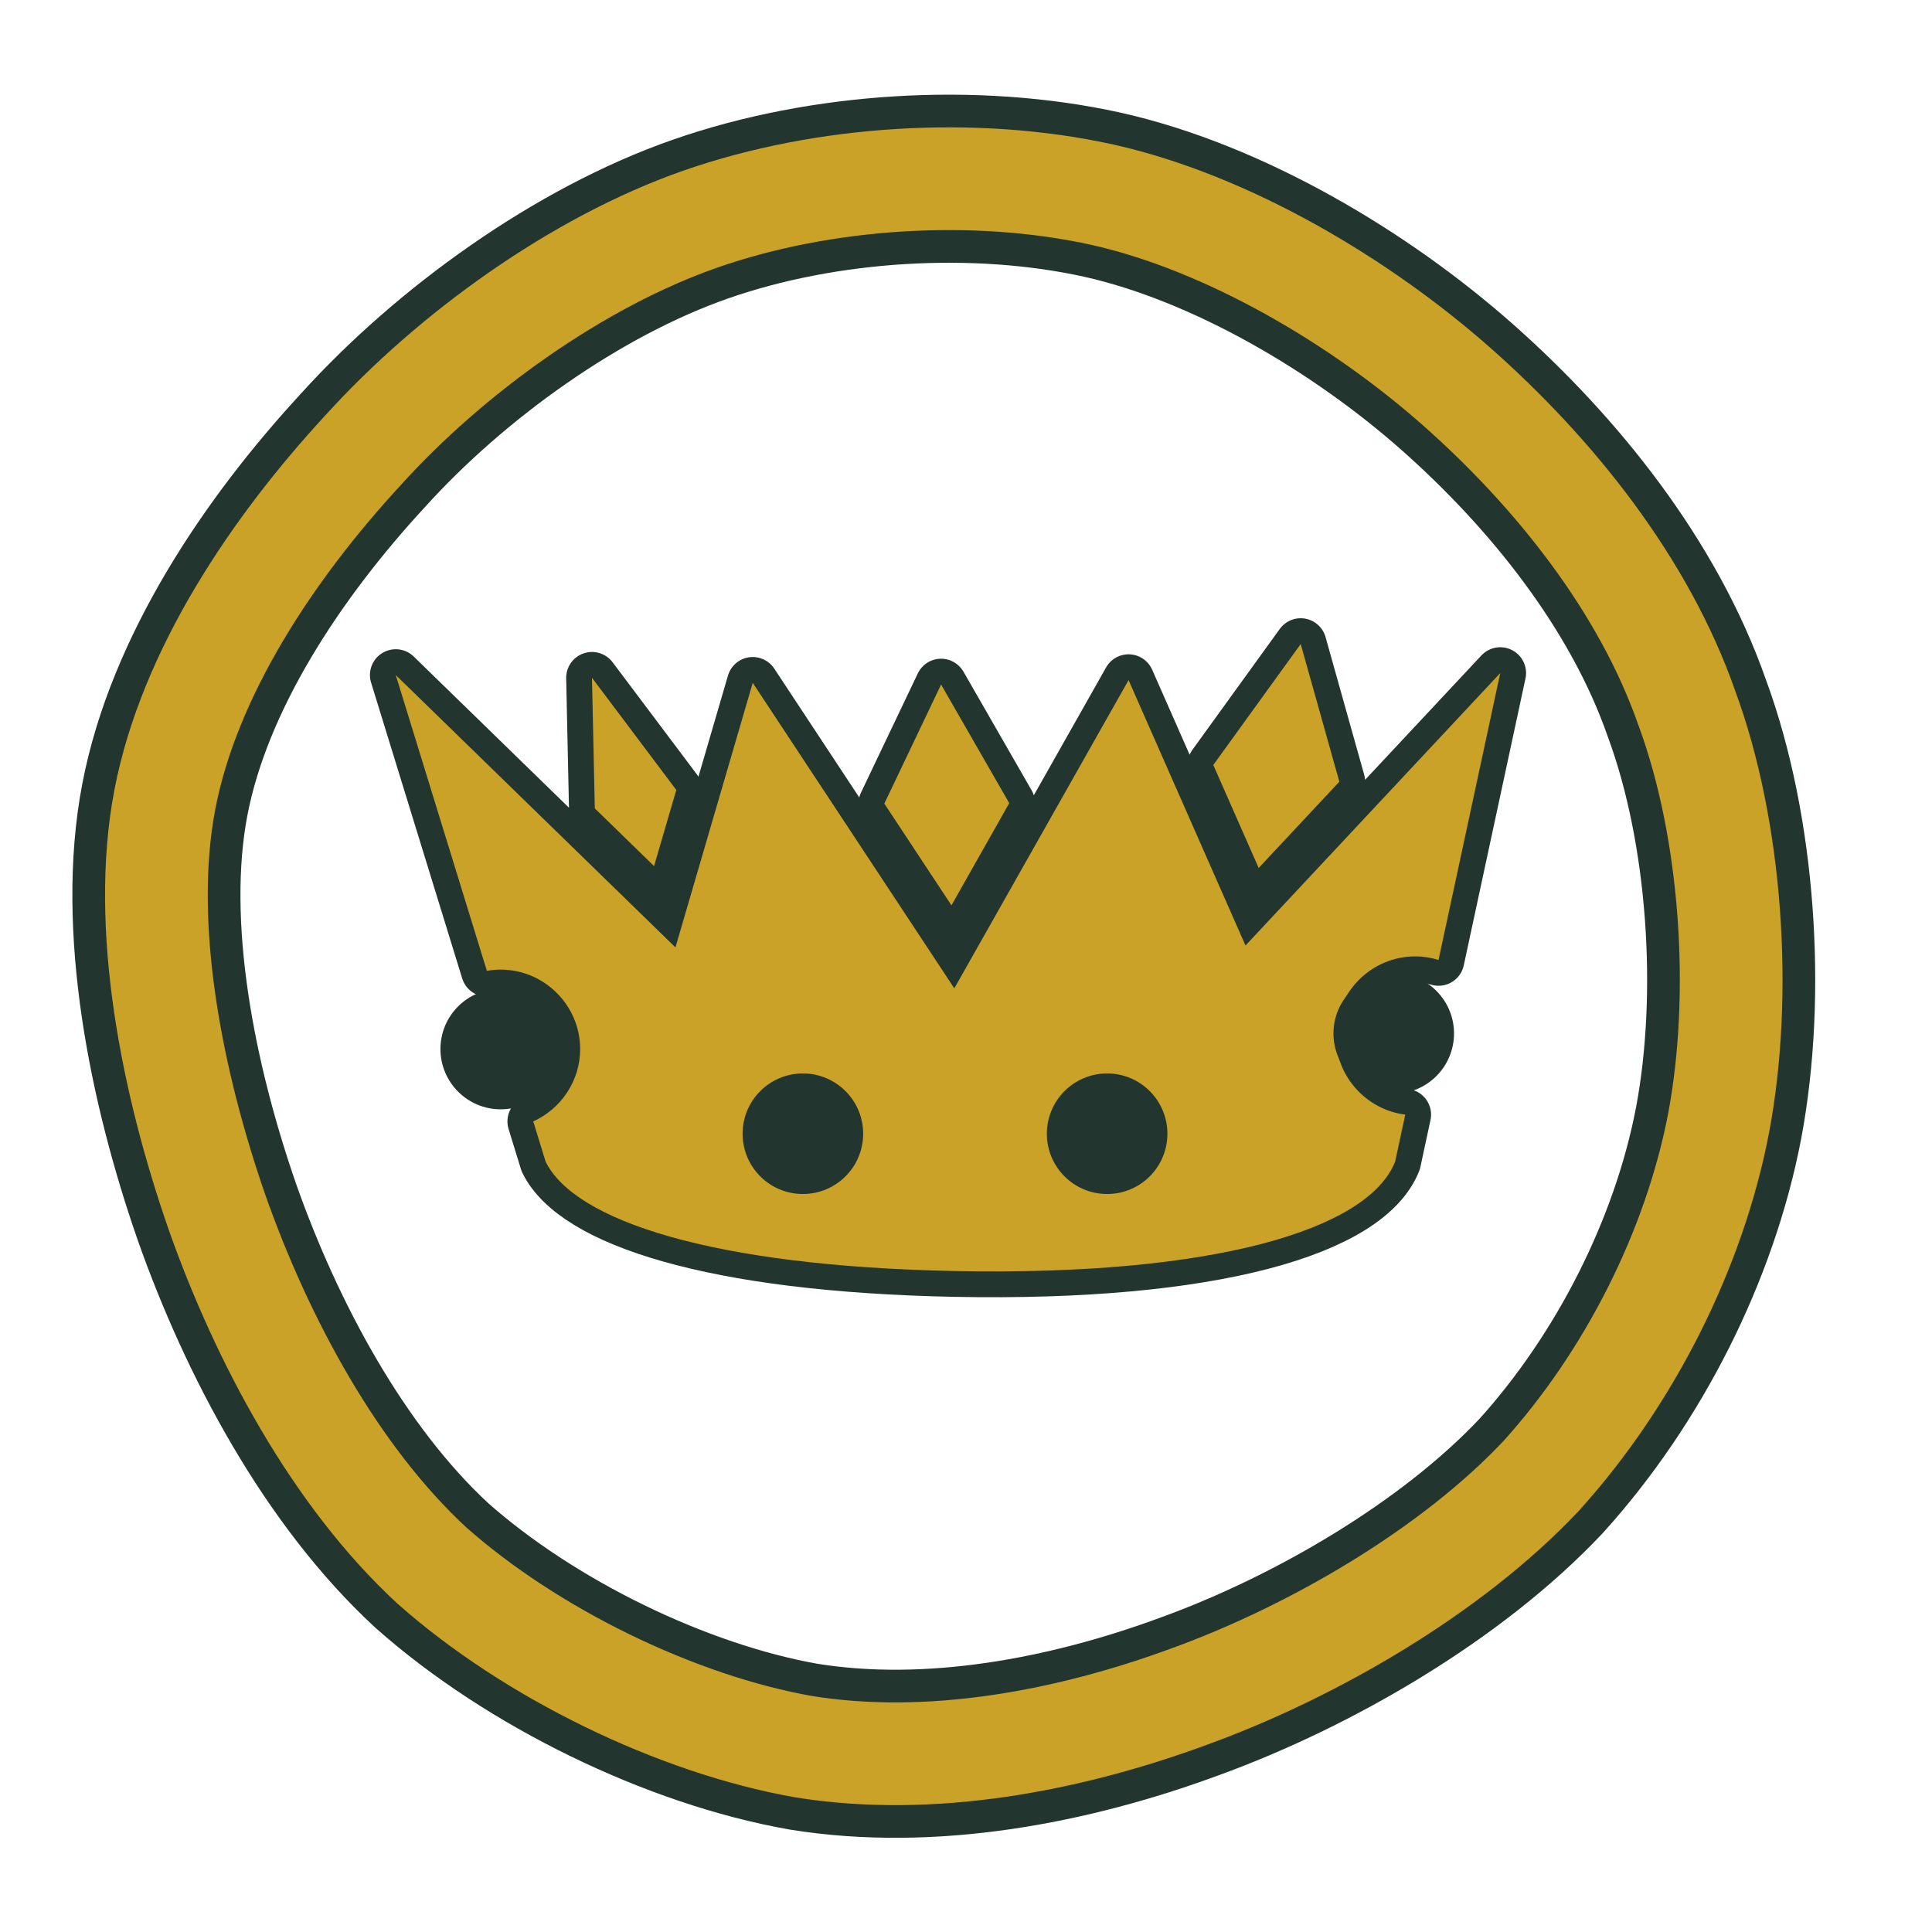
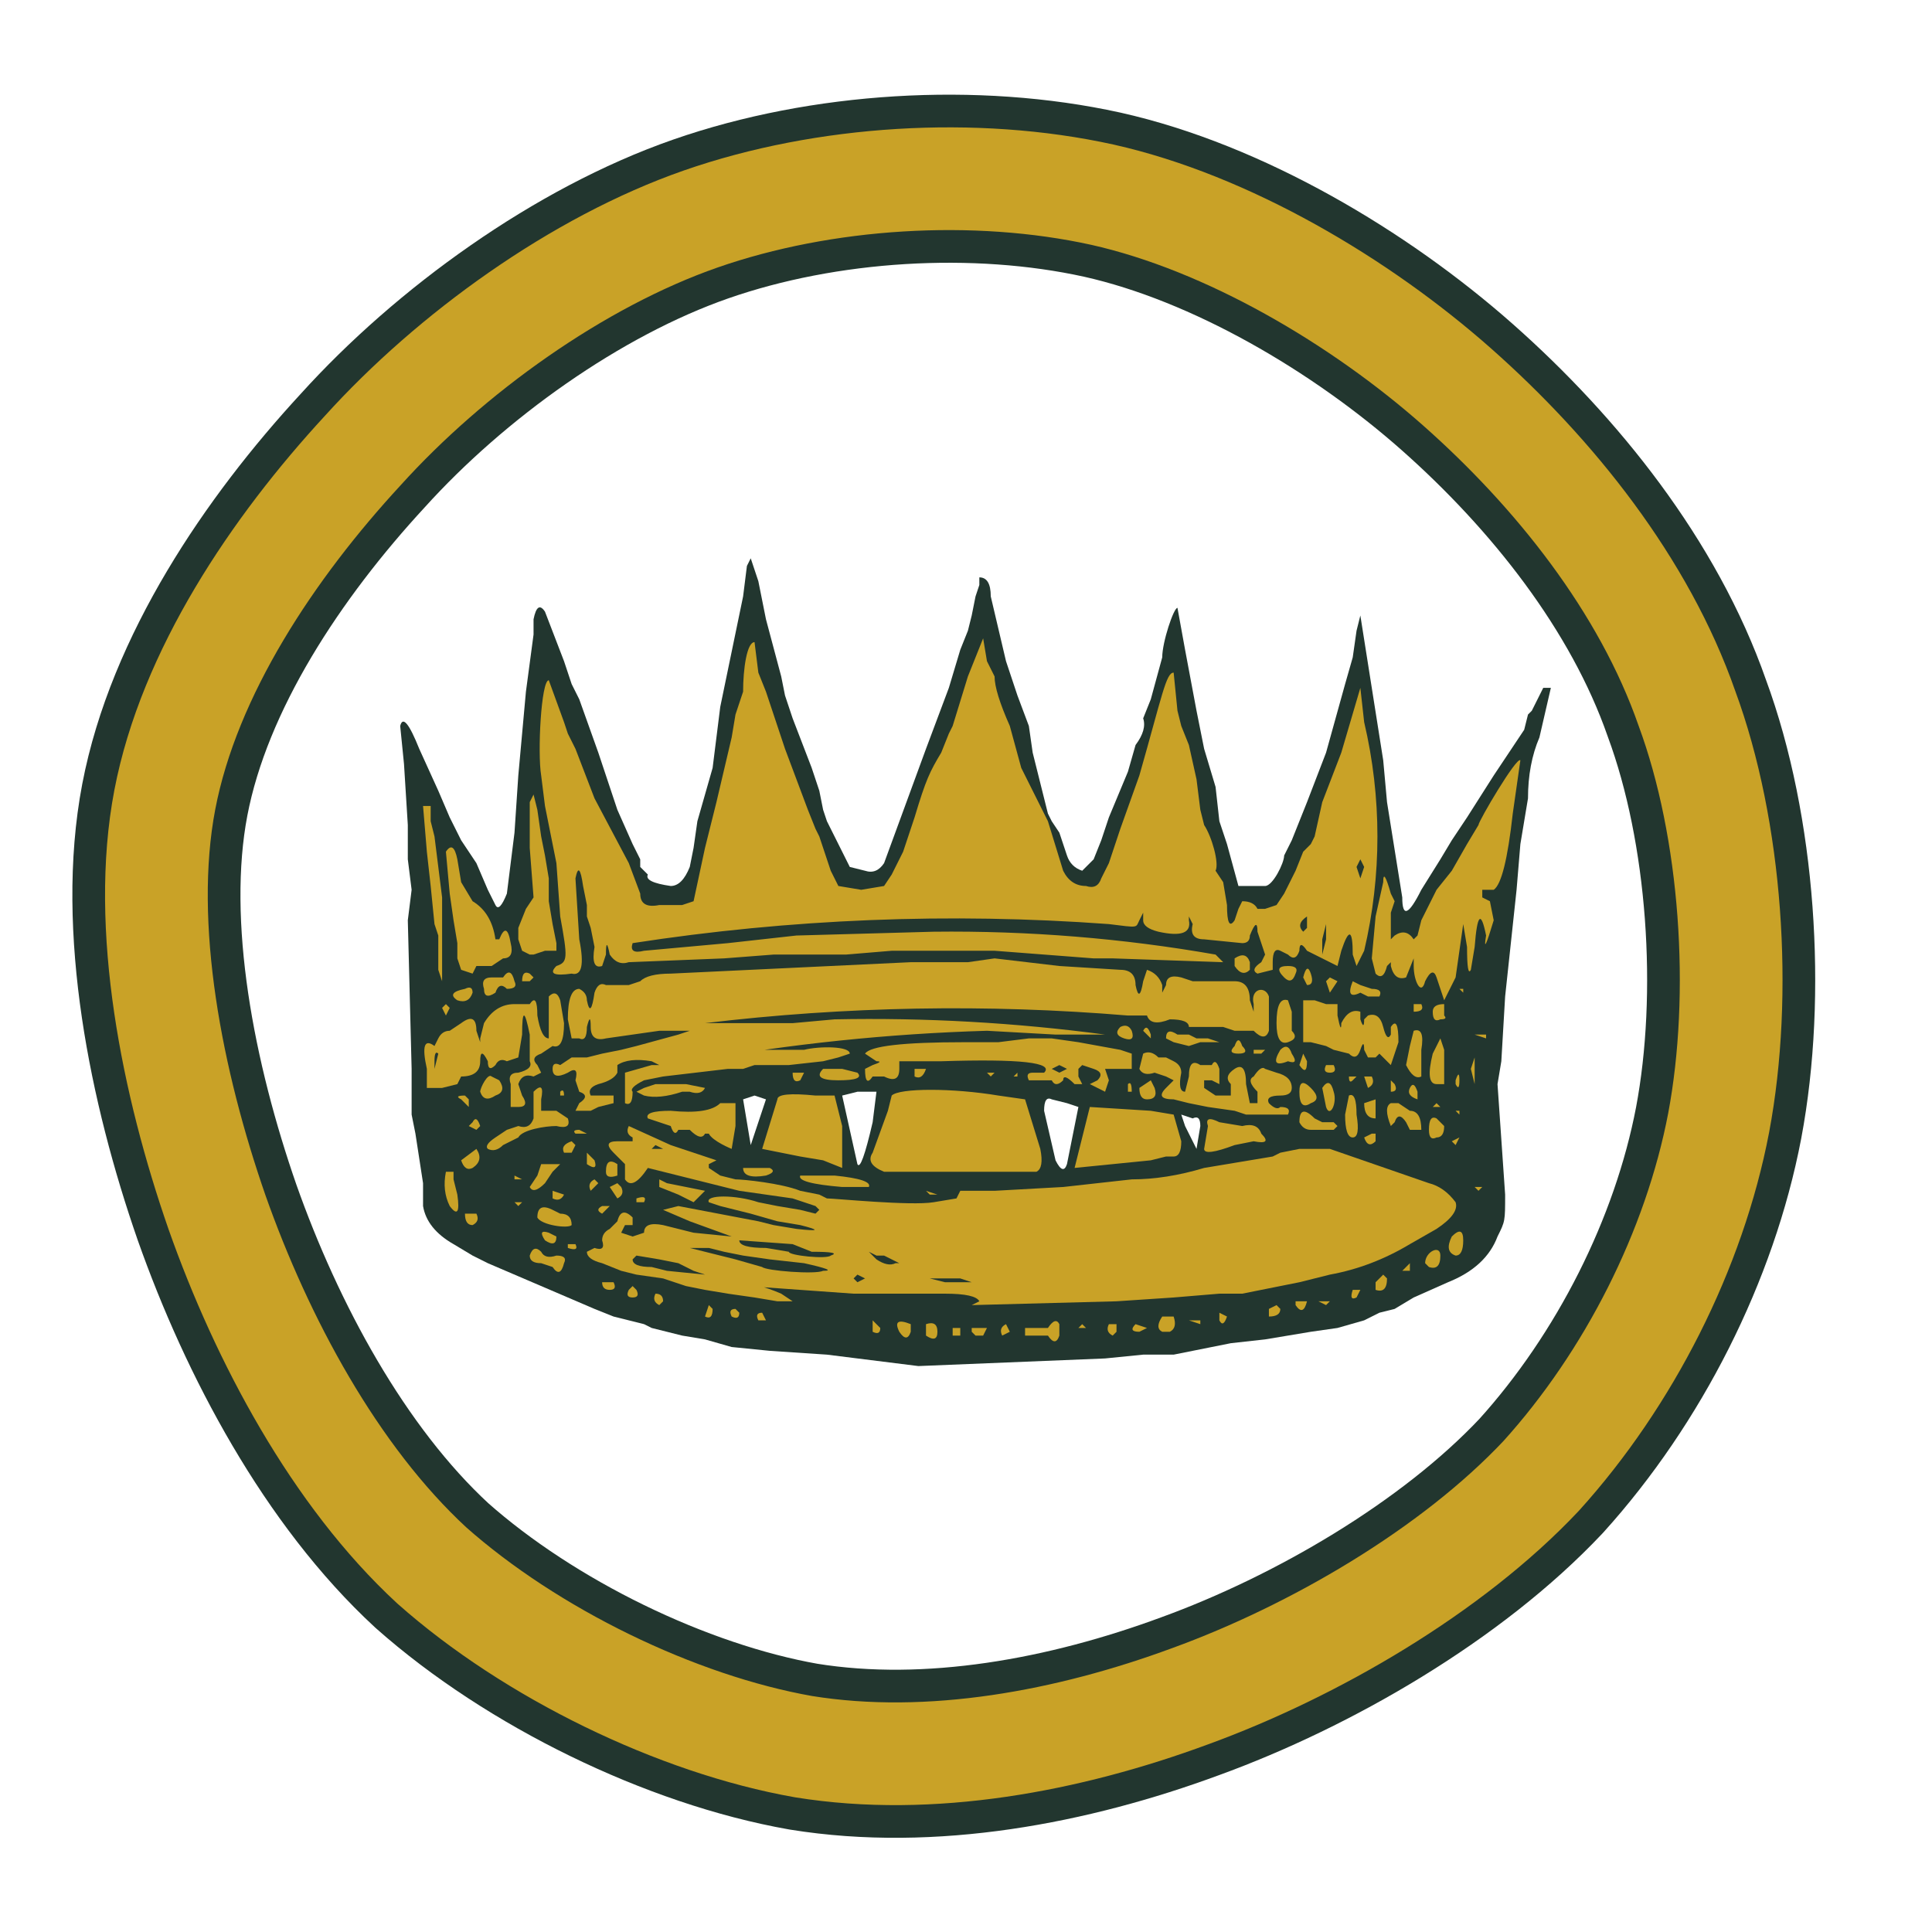
<svg xmlns="http://www.w3.org/2000/svg" width="300" height="300" viewBox="0 0 300 300">
  <g transform="translate(5 5) scale(2.9)">
    <path d="M90.3 58.4C89 65.2 85.5 72.1 80.8 77.3C76 82.4 68.6 86.7 62 89.1C55.5 91.5 48.1 92.9 41.3 91.8C34.5 90.6 26.7 86.8 21.4 82.1C16.2 77.3 12.3 70 9.9 63.2C7.5 56.3 5.8 47.9 7.1 41.1C8.4 34.3 12.9 27.6 17.7 22.4C22.4 17.2 29.2 12.3 35.8 10C42.4 7.7 50.5 7.2 57.3 8.7C64 10.2 71.1 14.4 76.3 19C81.5 23.6 86.3 29.6 88.6 36.2C91 42.7 91.6 51.5 90.3 58.4Z" fill="none" stroke="#22362f" stroke-width="9" stroke-linejoin="round" />
  </g>
  <g transform="translate(5 5) scale(2.9)">
    <path d="M90.3 58.4C89 65.2 85.5 72.1 80.8 77.3C76 82.4 68.6 86.7 62 89.1C55.5 91.5 48.1 92.9 41.3 91.8C34.5 90.6 26.7 86.8 21.4 82.1C16.2 77.3 12.3 70 9.9 63.2C7.5 56.3 5.8 47.9 7.1 41.1C8.4 34.3 12.9 27.6 17.7 22.4C22.4 17.2 29.2 12.3 35.8 10C42.4 7.7 50.5 7.2 57.3 8.7C64 10.2 71.1 14.4 76.3 19C81.5 23.6 86.3 29.6 88.6 36.2C91 42.7 91.6 51.5 90.3 58.4Z" fill="none" stroke="#c9a227" stroke-width="5.5" stroke-linejoin="round" />
  </g>
-   <g transform="translate(55 57) scale(0.36)">
-     <line x1="129.34" y1="215.24" x2="138.57" y2="250.31" stroke="#22362f" stroke-width="22.26" stroke-linecap="round" />
-     <line x1="257.62" y1="232.17" x2="258.85" y2="267.97" stroke="#22362f" stroke-width="22.26" stroke-linecap="round" />
-     <line x1="390.13" y1="216.05" x2="384.44" y2="249.5" stroke="#22362f" stroke-width="22.26" stroke-linecap="round" />
-     <path d="m408.256 119.46-37.7 52.165 19.57 44.426 34.8-37.214-16.67-59.375zm86.074 12.513L384.44 249.498 334.01 135.02l-75.162 132.947-86.948-131.78-33.334 114.122L17.922 132.83l39.3 127.6c1.945-.348 3.94-.54 5.98-.54 18.812 0 34.26 15.452 34.26 34.262 0 13.823-8.346 25.822-20.235 31.22l5.337 17.33c12.425 25.466 71.863 45.152 176.582 47.206 110.805 2.174 178.12-17.54 189.854-47.207h-.002l4.357-20.26c-16.836-2.114-30.02-16.612-30.02-33.986 0-18.81 15.45-34.262 34.263-34.262 3.513 0 6.91.54 10.11 1.54l26.622-123.762zm-391.77 2.04 1.22 56.337 25.56 24.89 9.592-32.842-36.37-48.386zm150.585 2.91-24.483 51.36 28.955 43.885 24.922-44.08-29.395-51.166z" fill="#c9a227" stroke="#22362f" stroke-width="22.26" stroke-linejoin="round" paint-order="stroke" />
-     <circle cx="63.2" cy="294.15" r="26" fill="#22362f" />
-     <circle cx="193.53" cy="330.68" r="26" fill="#22362f" />
-     <circle cx="324.76" cy="330.68" r="26" fill="#22362f" />
-     <circle cx="448.39" cy="287.43" r="26" fill="#22362f" />
-   </g>
+   <svg x="58" y="58" width="184" height="184" viewBox="54 72 311 218" fill="#22362f">
+     <defs>
+       <clipPath id="a">
+         <path d="M54 72h311v218H54Z" />
+       </clipPath>
+     </defs>
+     <g fill="none" stroke="none" stroke-dasharray="none" clip-path="url(#a)">
+       <path fill="#22362f" d="m152 76-1 8-6 29-1 8-1 8-2 7-2 7-1 7-1 5q-2 5-5 5-7-1-6-3l-2-2v-2l-2-4-4-9-3-9-2-6-5-14-2-4-2-6-5-13q-2-3-3 2v4l-2 15-2 22-1 15-2 16q-2 5-3 3l-2-4-3-7-4-6-3-6-3-7-5-11q-4-10-5-6l1 10 1 16v9l1 8-1 8 1 39v12l1 5 2 13v6q1 6 8 10l5 3 4 2 28 12 5 2 4 1 4 1 2 1 4 1 4 1 6 1 7 2 10 1 15 1 24 3 49-2 10-1h8l15-3 9-1 6-1 6-1 7-1 7-2 4-2 4-1 5-3 9-4q10-4 13-12c2-4 2-4 2-11l-2-29 1-6 1-17 3-28 1-12 2-12q0-9 3-16l3-13h-2l-3 6-1 1-1 4-4 6-4 6-7 11-4 6-3 5-5 8q-5 10-5 2l-4-25-1-11-6-38-1 4-1 7-2 7-5 18-5 13-4 10-2 4c0 2-3 8-5 8h-7l-3-11-2-6-1-9-3-10-2-10-3-16-2-11c-1 0-4 9-4 13l-3 11-2 5q1 3-2 7l-2 7-5 12-2 6-2 5-3 3q-3-1-4-4l-1-3-1-3-2-3-1-2-4-16-1-7-3-8-3-9-4-17q0-5-3-5v2l-1 3-1 5-1 4-2 5-3 10-6 16-11 30q-2 3-5 2l-4-1-6-12-1-3-1-5-2-6-5-13-2-6-1-5-4-15-2-10-2-6zm34 138-1 8q-3 13-4 11l-4-18 4-1zm50 3 3 1-3 15q-1 3-3-1l-3-13q0-4 2-3zm-79-1-4 12-2-12 3-1zm114 7-1 6-1-2-2-4-1-3 3 1q2-1 2 2" />
+       <path fill="#c9a227" d="m215 101 2 4q0 4 4 13l3 11 7 14 4 13q2 4 6 4 3 1 4-2l2-4 3-9 5-14c6-21 7-27 9-27l1 10 1 4 2 5 2 9 1 8 1 4c2 3 4 10 3 12l2 3 1 6q0 7 2 4l1-3 1-2q3 0 4 2h2l3-1 2-3 3-6 2-5 2-2 1-2 2-9 5-13 5-17 1 9a131 131 0 0 1 0 60l-2 4-1-3q0-10-3-1l-1 4-2-1-2-1-4-2q-2-3-2 0-1 3-3 1l-2-1q-2-1-2 3v2l-4 1q-2-1 1-3l1-2-1-3-1-3q0-4-2 1 0 2-2 2l-10-1q-4 0-3-4l-1-2v1q1 5-8 3-4-1-4-3v-2l-1 2c-1 2 0 2-8 1a553 553 0 0 0-125 5q-1 3 3 2l22-2 18-2 36-1a401 401 0 0 1 74 6l2 2-29-1h-5l-26-2h-27l-12 1h-19l-13 1-25 1q-3 1-5-2-1-5-1 0l-1 3q-3 1-2-5l-1-5-1-3v-3l-1-5q-1-7-2-2l1 16q2 10-2 9-7 1-4-2c3-1 3-2 1-13l-1-14-3-15-1-8c-1-6 0-25 2-25l4 11 1 3 2 4 5 13 9 17 3 8q0 4 5 3h6l3-1 3-14 3-12 4-17 1-6 2-6c0-6 1-13 3-13l1 8 2 5 5 15 3 8 3 8 2 5 1 2 1 3 2 6 2 4 6 1 6-1 2-3 3-6 3-9c3-10 4-12 7-17l2-5 1-2 4-13 4-10zm139 33-1 7q-2 18-5 20h-3v2l2 1 1 5q-3 10-2 4-2-10-3 3l-1 6q-1 2-1-6l-1-6v-1 1l-2 14-3 6-2-6q-1-3-3 1c-1 4-3 0-3-4v-2l-2 5q-3 1-4-3v-1l-1 1q-1 4-3 2l-1-4 1-11 2-9q0-4 2 3l1 2-1 3v7l1-1q3-2 5 1l1-1 1-4 4-8 4-5 4-7 3-5c0-1 10-18 11-17z" />
+       <path fill="#c9a227" d="m97 140 1 7 1 5 1 6v6l1 6 1 5v2h-3l-3 1h-1l-2-1-1-3v-3l2-5 2-3-1-13v-12l1-2zm-28-1v4l1 4 1 8 1 8v22l-1-3v-9l-1-3-1-10-1-9-1-12zm7 14 1 6 3 5q5 3 6 10h1q2-5 3 1 1 4-2 4l-3 2h-4l-1 2-3-1-1-3v-4l-1-6-1-7-1-11q2-3 3 2m208 27v2q-2 2-4-1v-2q3-2 4 1m12 3q-1 3-3 1-3-3 1-3 3 0 2 2m-62-2 16 1q4 0 4 4 1 5 2-1l1-3q3 1 4 4v2l1-2q0-3 4-2l3 1h11q4 0 4 5l1 3v-2c-1-4 3-5 4-2v9q-1 3-4 0h-5l-3-1h-9q0-2-5-2-5 2-6-1h-5a549 549 0 0 0-111 2h23l11-1a465 465 0 0 1 71 4h-13l-18-1a523 523 0 0 0-77 8l5-1v-1l9-1h15c4-1 12-1 12 1l-3 1-4 1-9 1h-9l-3 1h-4l-17 2-5 1q-4 2-3 3 0 4-2 3v-8l7-2h2l-2-1q-6-1-9 1v2q-1 2-5 3-3 1-2 3h6v2l-4 1-2 1h-4l1-2q3-2 0-3l-1-3q1-4-2-2-4 2-4-1 0-2 2-1l3-2h4l4-1 5-1 4-1 11-3 3-1h-8l-7 1-7 1q-4 1-4-3t-1 0q0 4-2 3h-2l-1-5q0-8 3-8 2 1 2 3 1 5 2-2 1-3 3-2h6l3-1q2-2 8-2l63-3h15l7-1zm66 2q1 3-1 3l-1-2q1-4 2-1m7 2-2 3-1-3 1-1zm6 1 3 1q3 0 2 2h-3l-2-1q-4 2-2-3zm27 2-1-1h1zm-17 2-1-1zm-227-6-1 1h-2q0-3 2-2zm205 6 3 1h3v3q1 5 1 2 2-4 5-3v2q1 3 1 0l1-1q3-1 4 3t2 2v-2q2-3 2 4l-2 6-2-2-1-1-1 1h-2l-1-2q0-3-1 0t-3 1l-4-1-2-1-4-1h-2v-11zm28 1q1 2-2 2v-2zm-238-6q1 2-2 2-2-2-3 1-3 2-3-1-1-3 2-3h3q2-3 3 1m204 8v5q2 2-1 3t-3-5q0-7 3-6zm40-1v2q1 1-1 1-2 1-2-2 0-2 3-2zm5 4v-2q0-1 0 0zm-260-8q-1 3-4 2-3-2 2-3 2-1 2 1" />
+       <path fill="#c9a227" d="m103 190 1 6q0 7-3 6l-3 2q-3 1-1 3l1 2-2 1q-3-1-4 2l1 3q2 3-1 3h-2v-6q-1-3 2-3 4-1 3-3v-7q-2-10-2 0l-1 6-3 1q-2-1-3 1-2 2-2-1-2-4-2 0t-5 4l-1 2-4 1h-4v-5q-2-9 2-6l1-2q1-2 3-2l3-2q4-3 4 2l1 3v-1l1-4q3-5 8-5h4q2-3 2 3 1 6 3 6v-11q2-2 3 1m243 9v1l-3-1zm-17 4v7q-2 1-4-3l1-5 1-4q3-1 2 5m-76-5q1 3-2 2t-1-3q2-1 3 1m-179-6-1 2-1-2 1-1zm184 7v1l-2-2q1-2 2 1m77 4v9h-2q-3 0-1-8l2-4zm-67-4 2 1h3l3 1h-5l-3 1-4-1-2-1q0-3 3-1zm14 3q2 2-1 2t-1-2q1-3 2 0m-43-1 11 2 3 1v4h-7l1 3-1 3-2-1-2-1 2-1q2-2-1-3l-3-1-1 1v2l1 2h-2q-3-3-3-1-2 2-3 0h-6q-1-2 1-2h3q4-4-27-3h-11v2q0 4-4 2h-3q-2 3-2-2l2-1q3-1 1-1l-3-2q2-3 26-3h9l8-1h6zm49 2-1 1h-2v-1zm7 1q2 3-1 2-5 2-2-3 2-2 3 1m48 8-1-4 1-3zm-44-6q0 4-2 1l1-3z" />
+       <path fill="#c9a227" d="M260 205h2l2 1q2 1 2 3-1 5 1 5l1-4q0-5 3-3h3q1-2 2 1v4l-2-1h-2v2l3 2h4v-3q-2-2 1-4t3 4l1 5h2v-3q-3-3-1-4 2-3 3-2l3 1q4 1 4 4 0 2-3 2-4 0-3 2 2 2 3 1 3 0 2 2h-11l-3-1-7-1-5-1-4-1q-5 0-2-3l2-2-2-1-3-1q-3 1-4-1l1-4q2-1 4 1m46 2q1 2-1 2t-1-2zm33 4q0 3-1 1v-1q1-3 1 0m-27-1-1 1q-1 1-1-1zm4 0q1 2-1 3l-1-3zm6 2q1 2-1 2v-3zm-123-4q-1 3-3 2v-2zm-18 1q2 2-5 2t-4-3h5zm29 0-1-1zm7 0-1 1-1-1zm6 1h-1l1-1zm77 3q3 3 0 4-3 2-3-3 0-4 3-1m6 1c1 3-1 7-2 4l-1-5q2-3 3 1m22 0v2q-3-1-2-3t2 1m-161-5-1 2q-2 1-2-2z" />
+       <path fill="#c9a227" d="M259 213q1 3-2 3-2 0-2-3l3-2zm-7 1v2zv-2q1-1 1 2m59 6q1 6-1 6t-2-6l1-5q2-1 2 5m-158-9-1-1zm163 5v5q-3 0-3-4zm6 1 3 2q3 0 3 5h-3l-1-2q-2-3-3 0l-1 1q-2-5 0-6zm11 1h-2l1-1zm-247-7q2 3-1 4-3 2-4-1c0-1 2-5 3-4zm54 2q-1 2-4 1h-2q-6 2-10 1l-2-1 2-1 3-1h8zm77 2 7 1 4 13q1 5-1 6h-40q-5-2-3-5l4-11 1-4c2-2 16-2 28 0m121 5-1-1h1zm-162 3v11l-5-2-6-1-10-2 4-13q0-2 10-1h5zm81-4 6 1 2 7q0 4-2 4h-2l-4 1-20 2 4-16zm43 2 2 1h3l1 1-1 1h-6q-2 0-3-2 0-5 4-1m-203-5v3h4l3 2q1 3-3 2c-3 0-9 1-10 3l-2 1-2 1q-2 2-4 1-1-1 2-3l3-2 3-1q3 1 4-2v-7q3-3 2 2m6-1h-1v-1q1-1 1 1m231 8q0 3-2 3-2 1-2-2 0-4 2-3zm-186 0-1 6s-5-2-6-4h-1q-1 2-4-1h-3q-1 2-2-1l-3-1-3-1q-1-2 6-2 10 1 13-2h4zm133 0q4-1 5 2 3 3-2 2l-5 1q-8 3-8 1l1-6q-1-3 3-1zm-203-7v2l-2-2q-2-1 1-1zm238 9v2q-2 2-3-1l2-1zm22 1-1 2-1-1zm-17 2q1-1 0 0" />
+       <path fill="#c9a227" d="m305 229 26 9q4 1 7 5 1 3-5 7l-7 4q-10 6-21 8l-8 2-15 3h-6l-12 1-15 1-38 1 2-1q-1-2-9-2h-24l-28-2q2-1 9 2l3 2h-4l-6-1-7-1-6-1-5-1-6-2-7-1-4-1-5-2q-4-1-4-3l2-1q3 1 2-2 0-2 2-3l2-2q1-4 4-1v2h-2l-1 2 3 1 3-1q0-3 5-2l4 1 4 1 10 1-11-4-7-3 4-1 21 4 4 1 6 1q9 1 1-1l-6-1-7-2-4-1-4-1-3-1c-1-2 7-2 13 0l5 1 6 1 4 1 1-1-1-1-6-2-7-1-7-1-20-5-4-1q-4 6-6 3v-4l-1-1-2-2q-3-3 1-3h4v-1q-2-1-1-3l11 5 3 1 6 2 3 1-2 1v1l3 2 4 1c2 0 12 1 17 3l5 1 2 1c2 0 22 2 28 1l6-1 1-2h9l18-1 9-1 9-1q9 0 19-3l18-3 2-1 5-1zm-223-6-1 1-2-1 1-1q1-2 2 1m28 2h-3q-1-1 1-1zm-3 3-1 2h-2q-1-2 2-3zm-26 1q2 3-1 5-2 1-3-2z" />
+       <path fill="#c9a227" d="M112 232q1 3-2 1v-3zm233 7-1 1-1-1zm-242-6-2 2-2 3q-3 3-4 1l2-3 1-3zm15 0v3q-3 1-3-1 0-4 3-2m40 1q2 1-1 2-6 1-6-2zm17 2q10 1 9 3h-7q-12-1-11-3zm-100-1v2l1 4q1 7-2 3-2-4-1-9zm18 2h-2v-1zm14 0h-1zm29 2 5 1-3 3-4-2-5-2v-2l2 1zm66 2h-2l-1-1zm-89-3-2 2q-1-2 1-3zm81 2h-1q-1 0 0 0zm-75-1q1 2-1 3l-2-3 2-1zm-15 2q-1 2-3 1v-2zm21 2h-2v-1q3-1 2 1m215 10q0 4-2 4-3-1-1-5 3-3 3 1M93 243l-1 1-1-1zm23 1-2 2q-2-1 0-2zm-15 1 2 1q3 0 3 3c-1 1-8 0-9-2q0-4 4-2m-20 1q1 2-1 3-2 0-2-3zm253 11q0 4-3 3l-1-1c0-3 4-5 4-2m-239-7v-1zm16 0h-2zm-9 2q0 3-3 1-2-3 1-2zm224 9h-2l2-2zm-219-7q1 2-2 1v-1zm213 9q0 4-3 3v-2l2-2zm-222-7q1 2 4 1 3 0 2 2-1 4-3 1l-3-1q-3 0-3-2 1-3 3-1m215 10-1 2q-2 1-1-2zm-204-4-1-1zm190 7q-1 4-3 1v-1zm6 0-1 1-2-1zm-188-5q1 2-1 2t-2-2zm175 7q0 2-3 2v-2l2-1zm-169-5q1 2-1 2t-1-2l1-1zm7 3-1 1q-2-1-1-3 2 0 2 2m148 4q-1 3-2 1v-2zm6 0q-1 0 0 0m-111-4h-2zm91 4q1 3-1 4h-2q-2-1 0-4zm7 1v1l-3-1zm-128-3q0 3-2 2l1-3zm7 1q0 2-2 1-1-2 1-2zm99 3v2l-1 1q-2-1-1-3zm8 1-2 1q-3 0-1-2zm-23-1v3q-1 3-3 0h-6v-2h6q2-3 3-1m-77-1h-2q-1-2 1-2zm84 2h-2l1-1zm-54 0q0 2-2 1v-3zm8-1v2q-1 3-3 0-2-4 3-2m7 2q0 3-3 1v-3q3-1 3 2m13-1-1 2h-2l-1-1v-1zm6 1-2 1q-1-2 1-3zm-13-1v2h-2v-2zm-30 0" />
+       <path fill="#22362f" d="m312 155 1 3 1-3-1-2zm-12 4v1zm-1 9q-3 2-1 4l1-1zm4 6v4l1-4v-4zm-223-1v2-3zm-10 33v2l1-4q-1-1-1 2m162 2 2 1 2-1-2-1zm-105 21h3l-2-1zm49 17h12zm21 1 1-1zm-23 5 18 1h5-5zm-24 1q0 2 7 2l6 1c0 1 10 2 11 1q3-1-5-1l-5-2zm-13 2 12 3 7 2c1 1 14 2 16 1q4 0-5-2l-9-1-7-1-5-1-4-1zm49 3q3 2 5 1h1l-2-1-2-1h-2l-2-1zm10 1h1q1 0 0 0zm-74-1q0 2 5 2l4 1 10 1-3-1-4-2-5-1-6-1zm81 5h-3l4 1h7l-3-1zm-23 0 1 1 2-1-2-1zm9 0q-1 0 0 0m6 0h1zq-1 0 0 0" />
+     </g>
+   </svg>
</svg>
